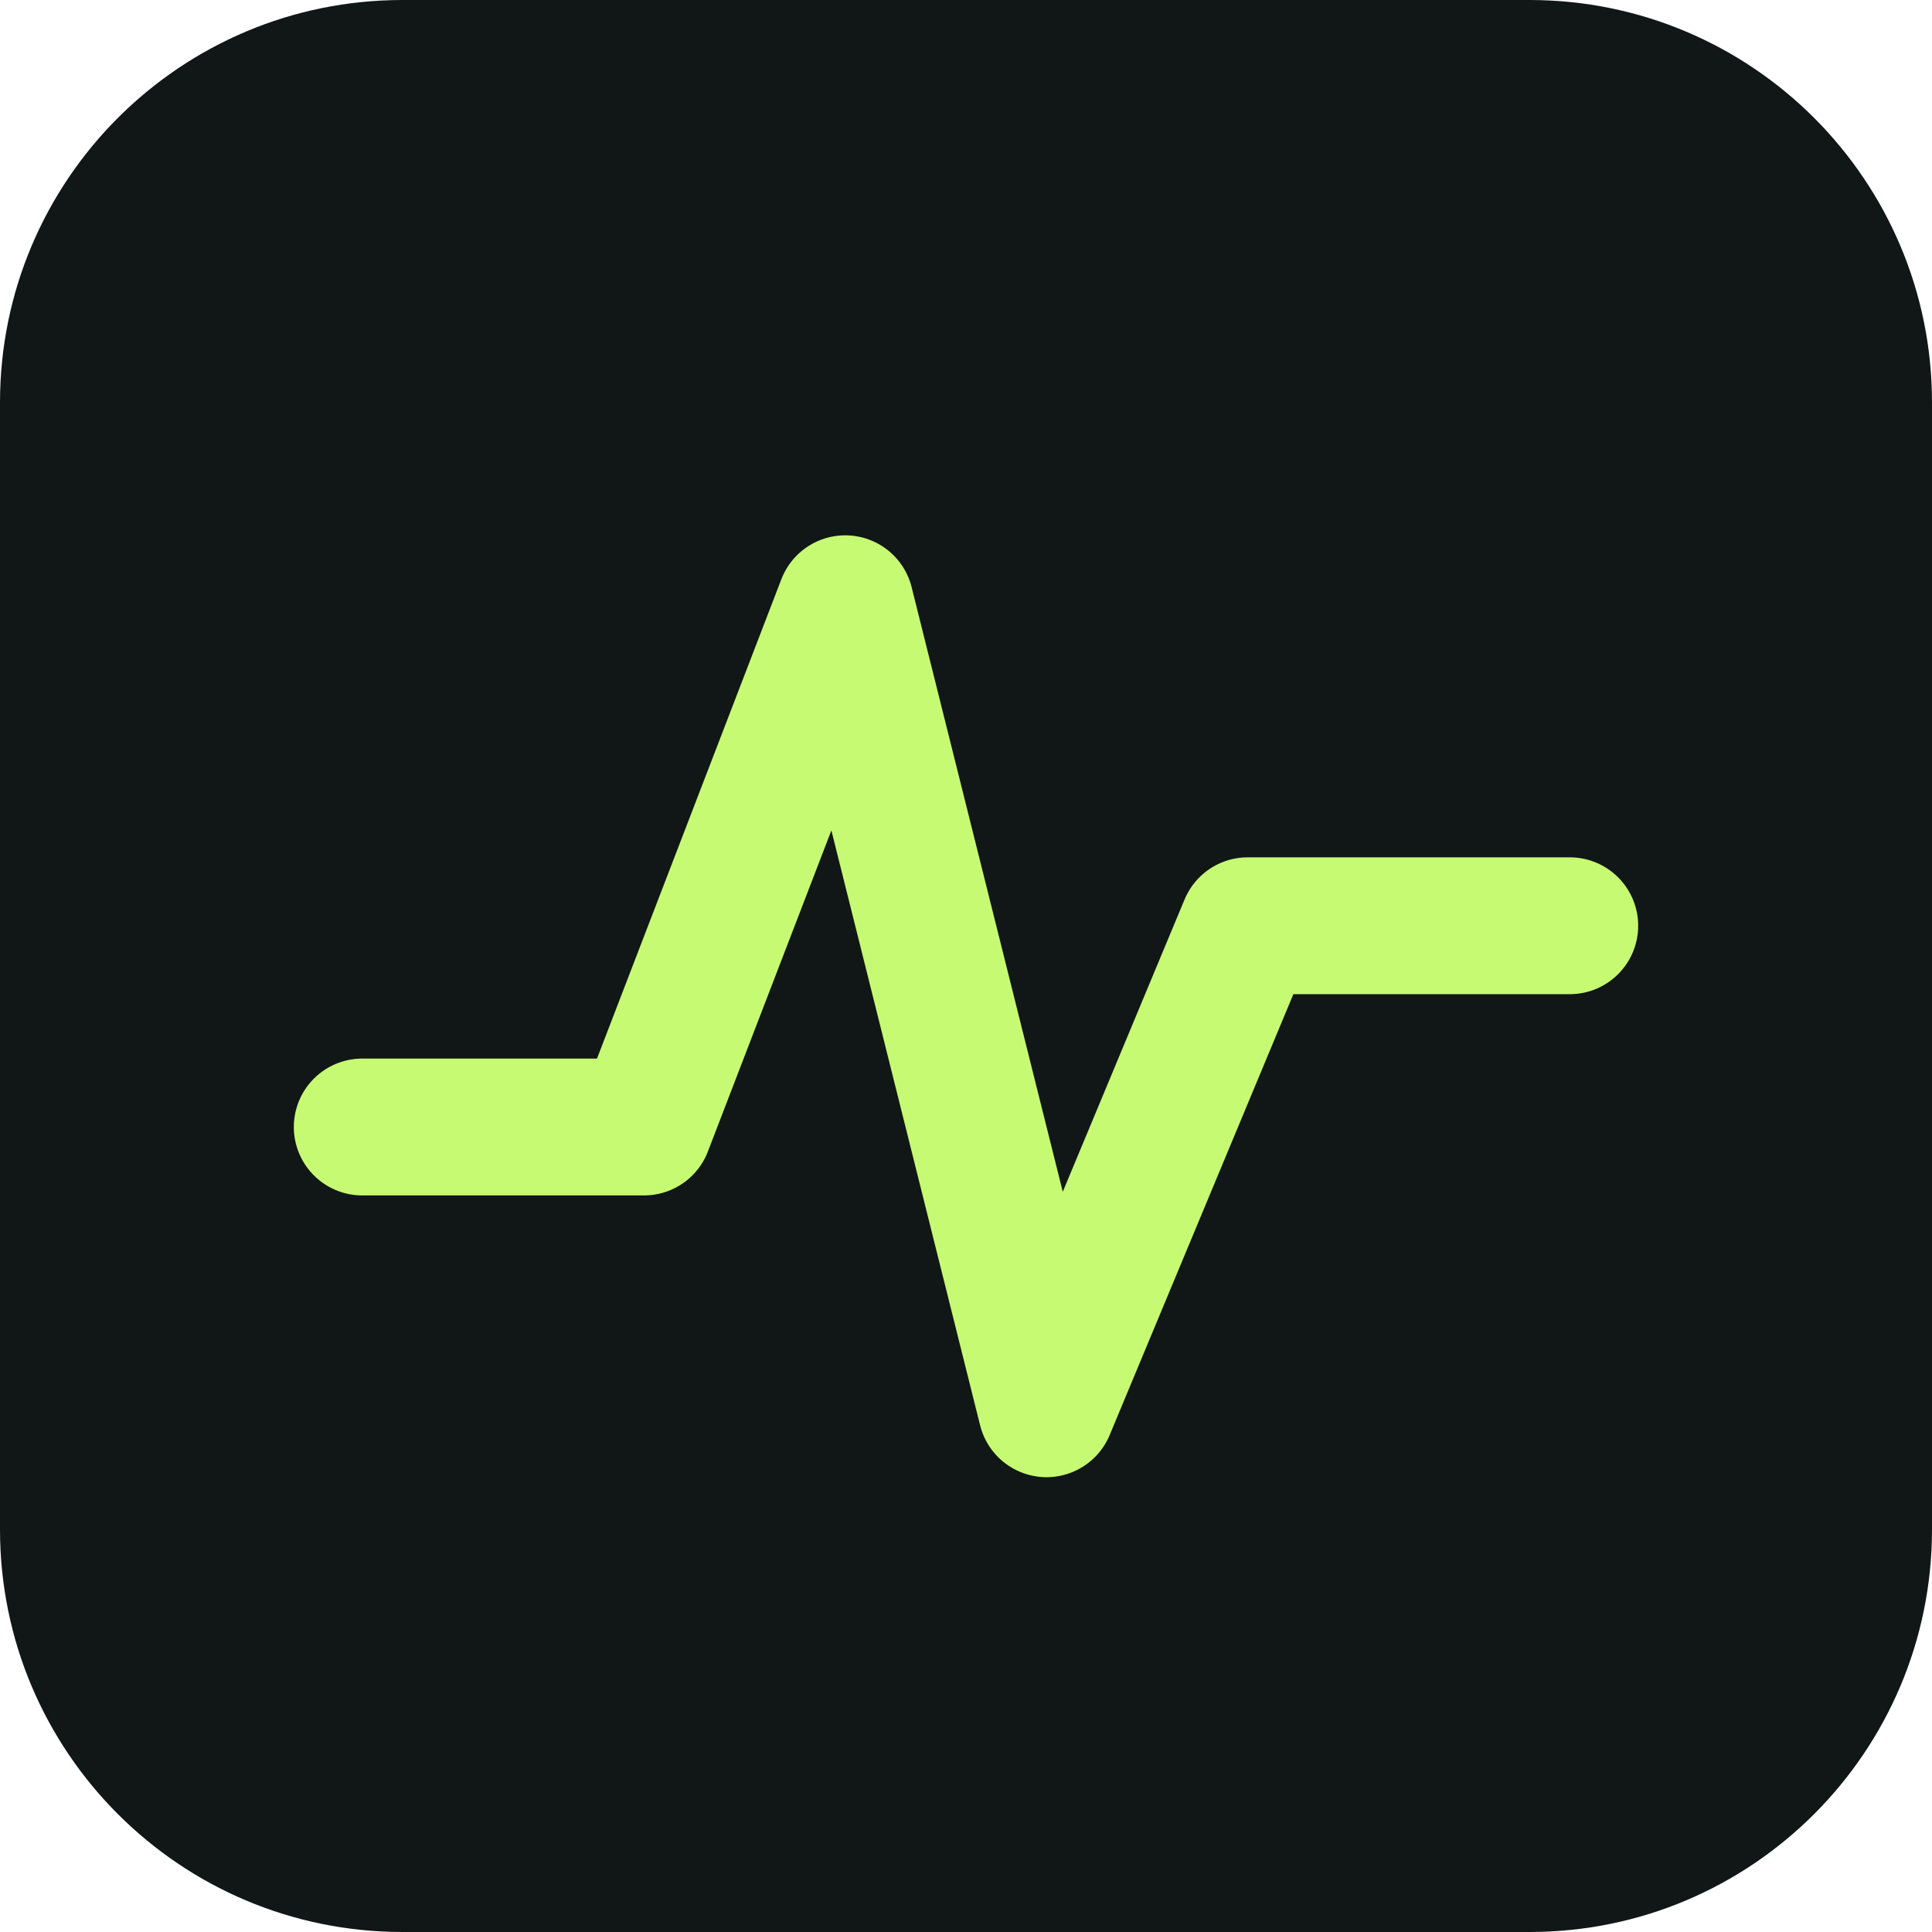
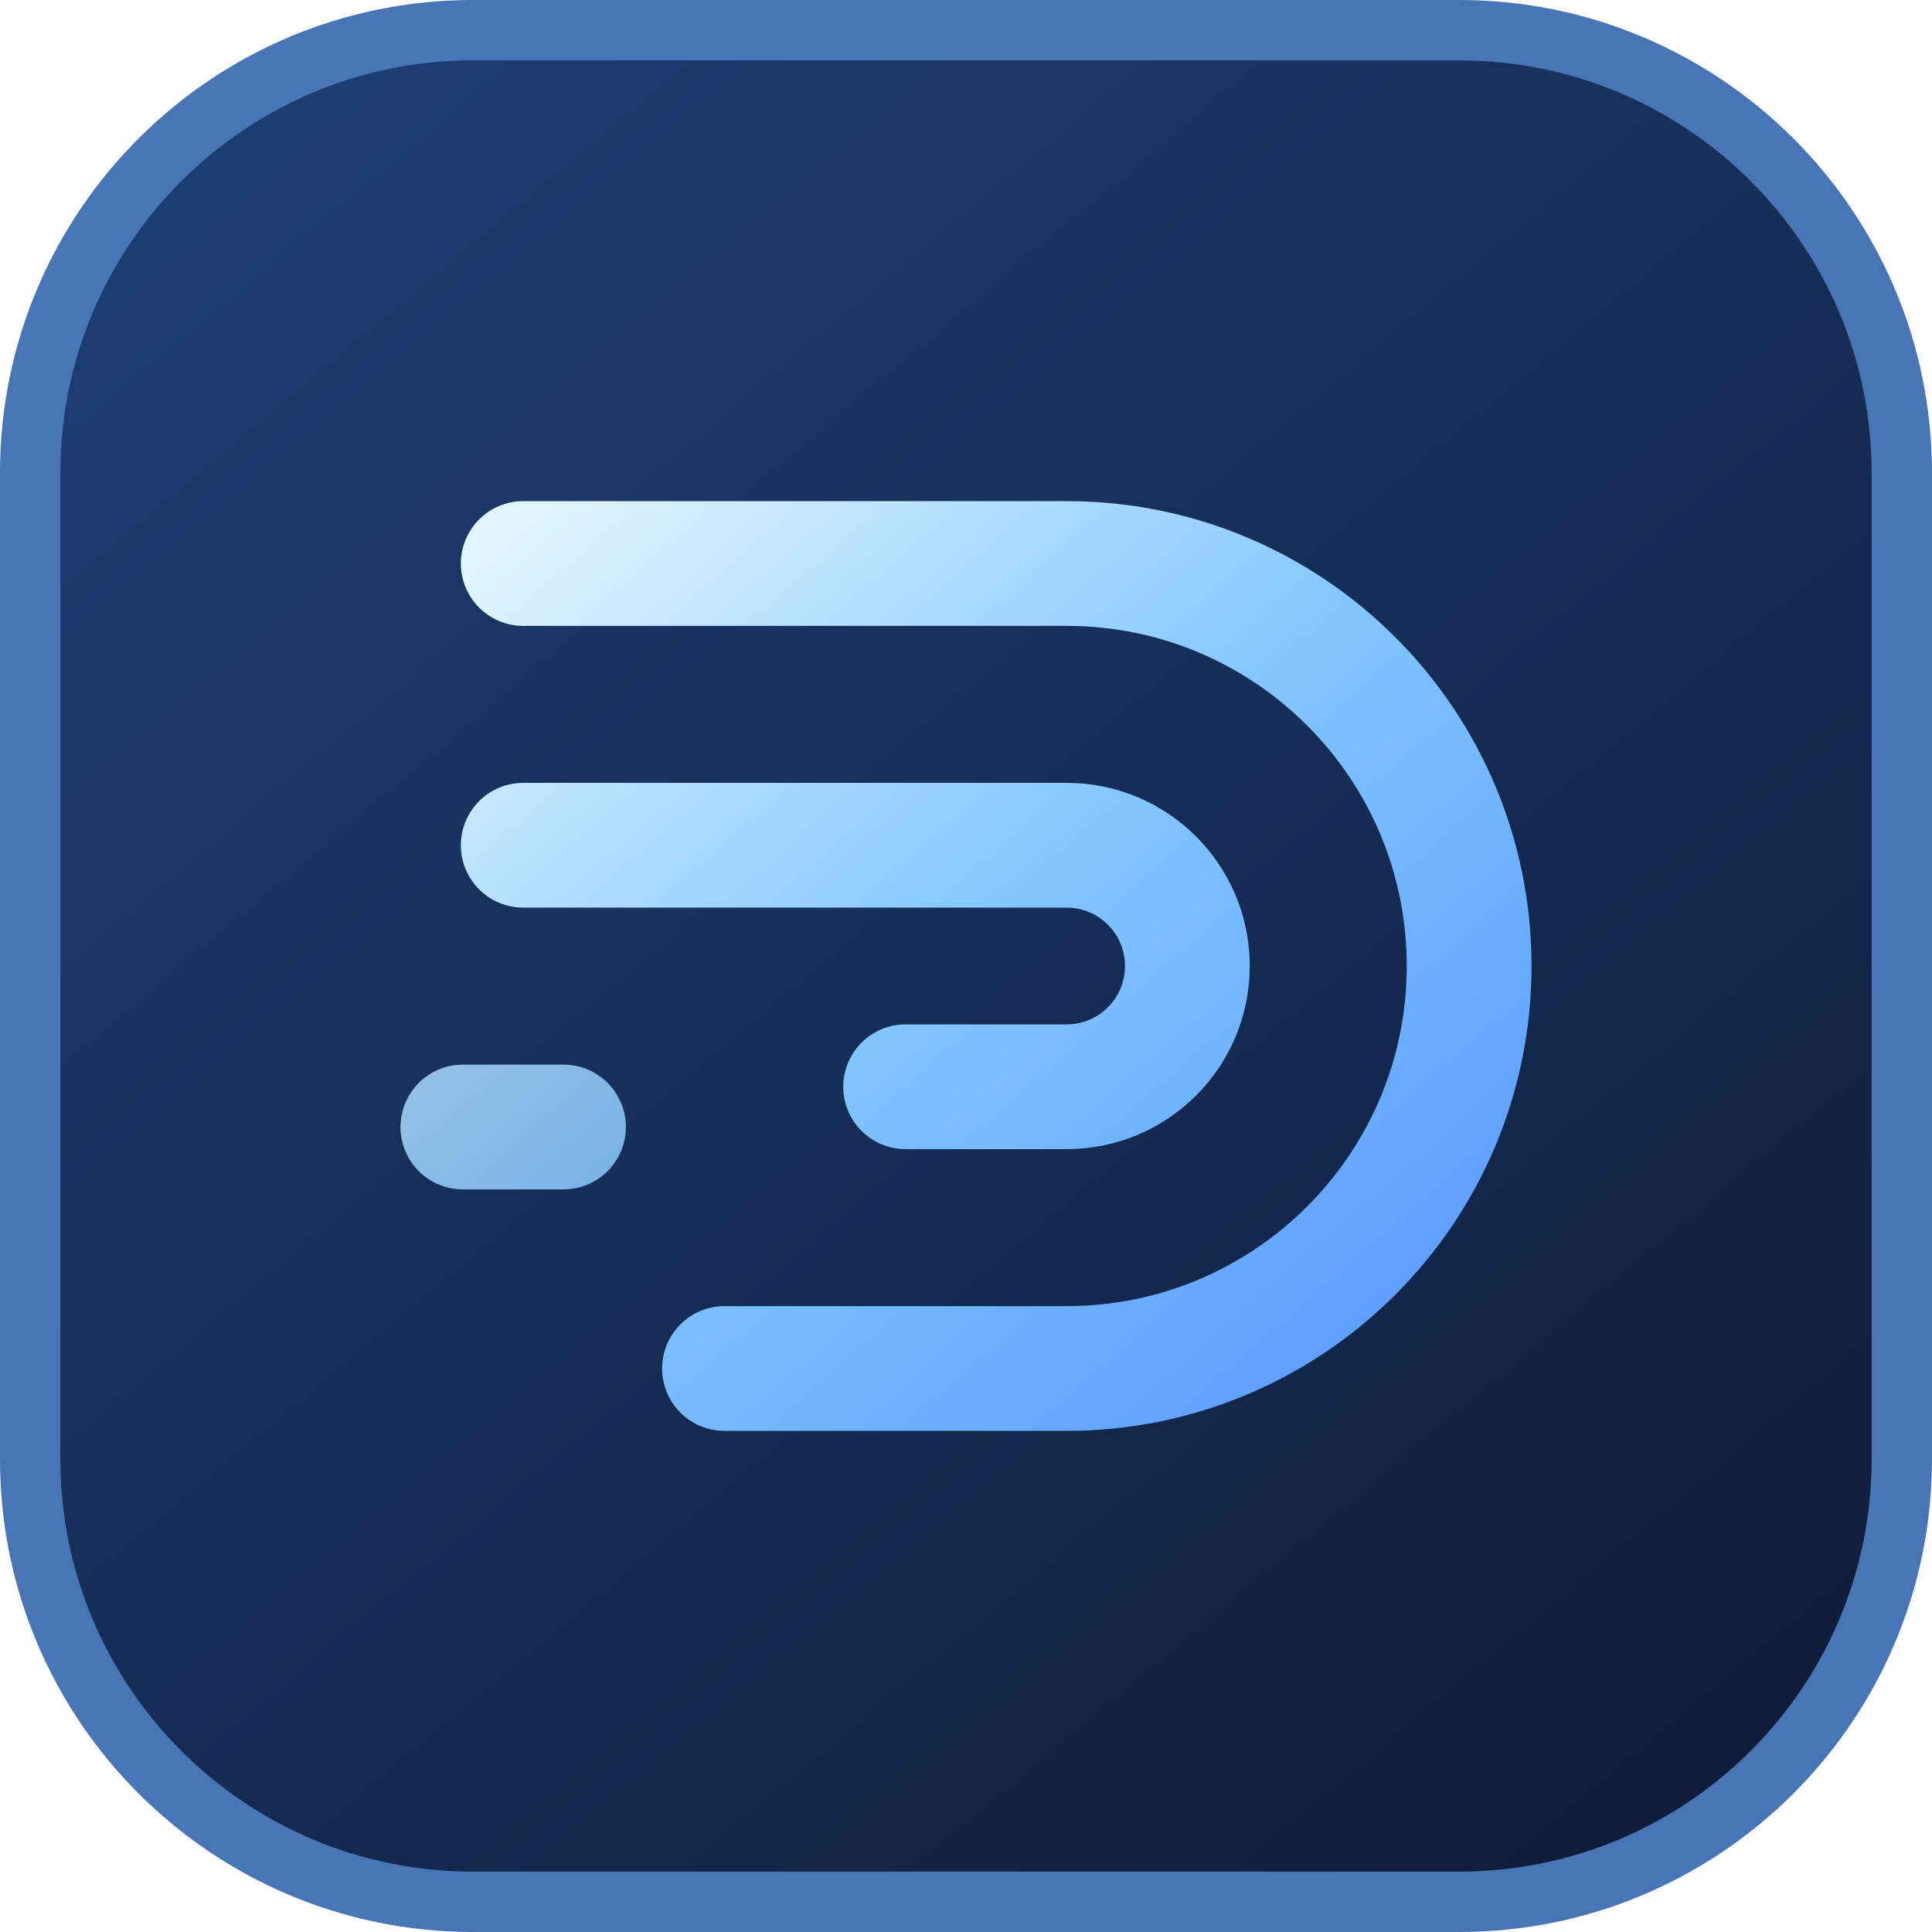
<svg xmlns="http://www.w3.org/2000/svg" viewBox="0 0 48 48">
-   <rect width="48" height="48" rx="10" fill="#111717" />
-   <path d="M9 28h7l5-13 5 20 5-12h8" fill="none" stroke="#c7fa73" stroke-width="3.4" stroke-linecap="round" stroke-linejoin="round" />
+   <defs>
+     <linearGradient id="tile" x1="7" y1="3" x2="43" y2="46" gradientUnits="userSpaceOnUse">
+       <stop stop-color="#1c3d72" />
+       <stop offset="1" stop-color="#101c38" />
+     </linearGradient>
+     <linearGradient id="ribbon" x1="13" y1="13" x2="34" y2="37" gradientUnits="userSpaceOnUse">
+       <stop stop-color="#e1f5ff" />
+       <stop offset=".48" stop-color="#80c5ff" />
+       <stop offset="1" stop-color="#5797ff" />
+     </linearGradient>
+   </defs>
+   <rect x=".75" y=".75" width="46.5" height="46.5" rx="11" fill="url(#tile)" stroke="#4875b5" stroke-width="1.5" />
+   <g fill="none" stroke="url(#ribbon)" stroke-width="3.1" stroke-linecap="round" stroke-linejoin="round">
+     <path d="M13 14h13.5a10 10 0 0 1 0 20H18" />
+     <path d="M13 21h13.5a3 3 0 1 1 0 6h-4" />
+     <path d="M11.5 28h2.5" opacity=".85" />
+   </g>
</svg>
